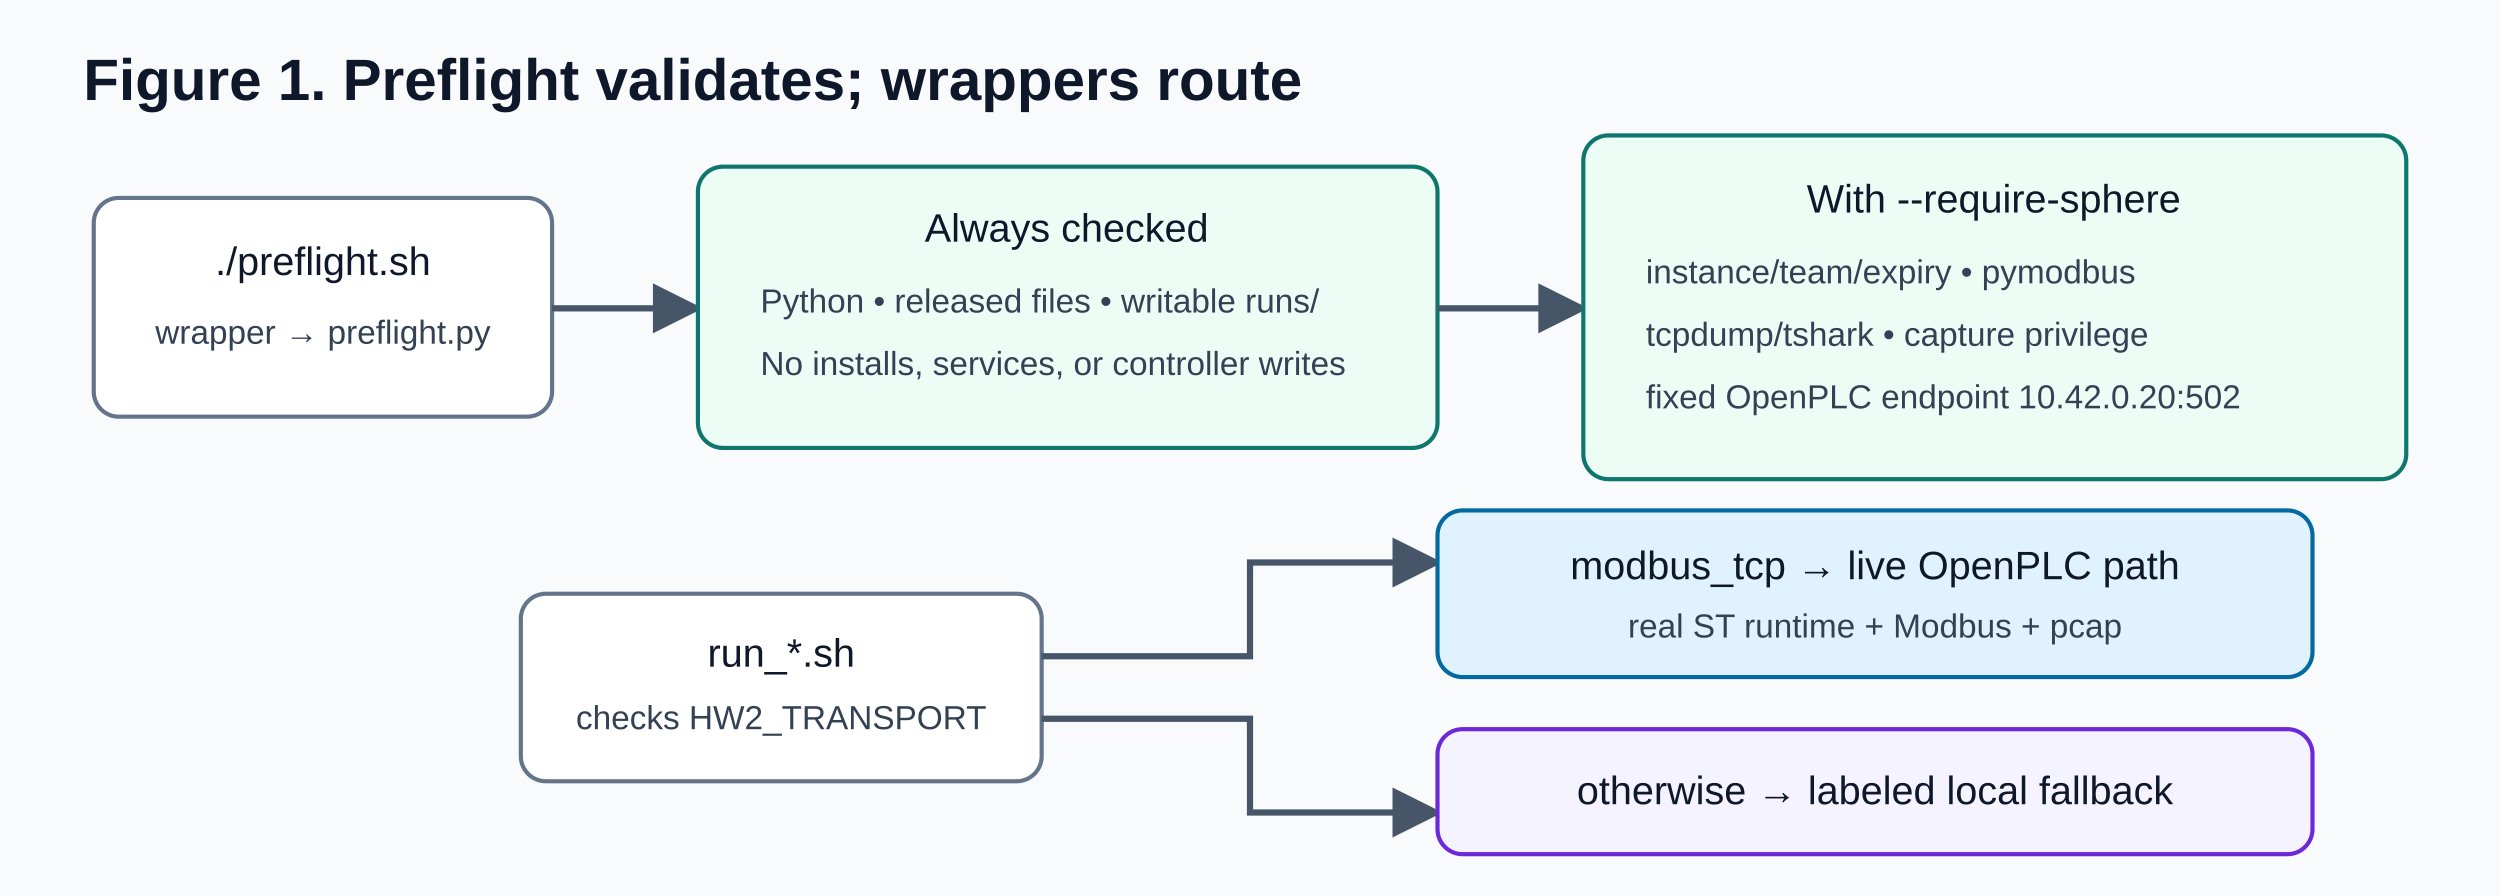
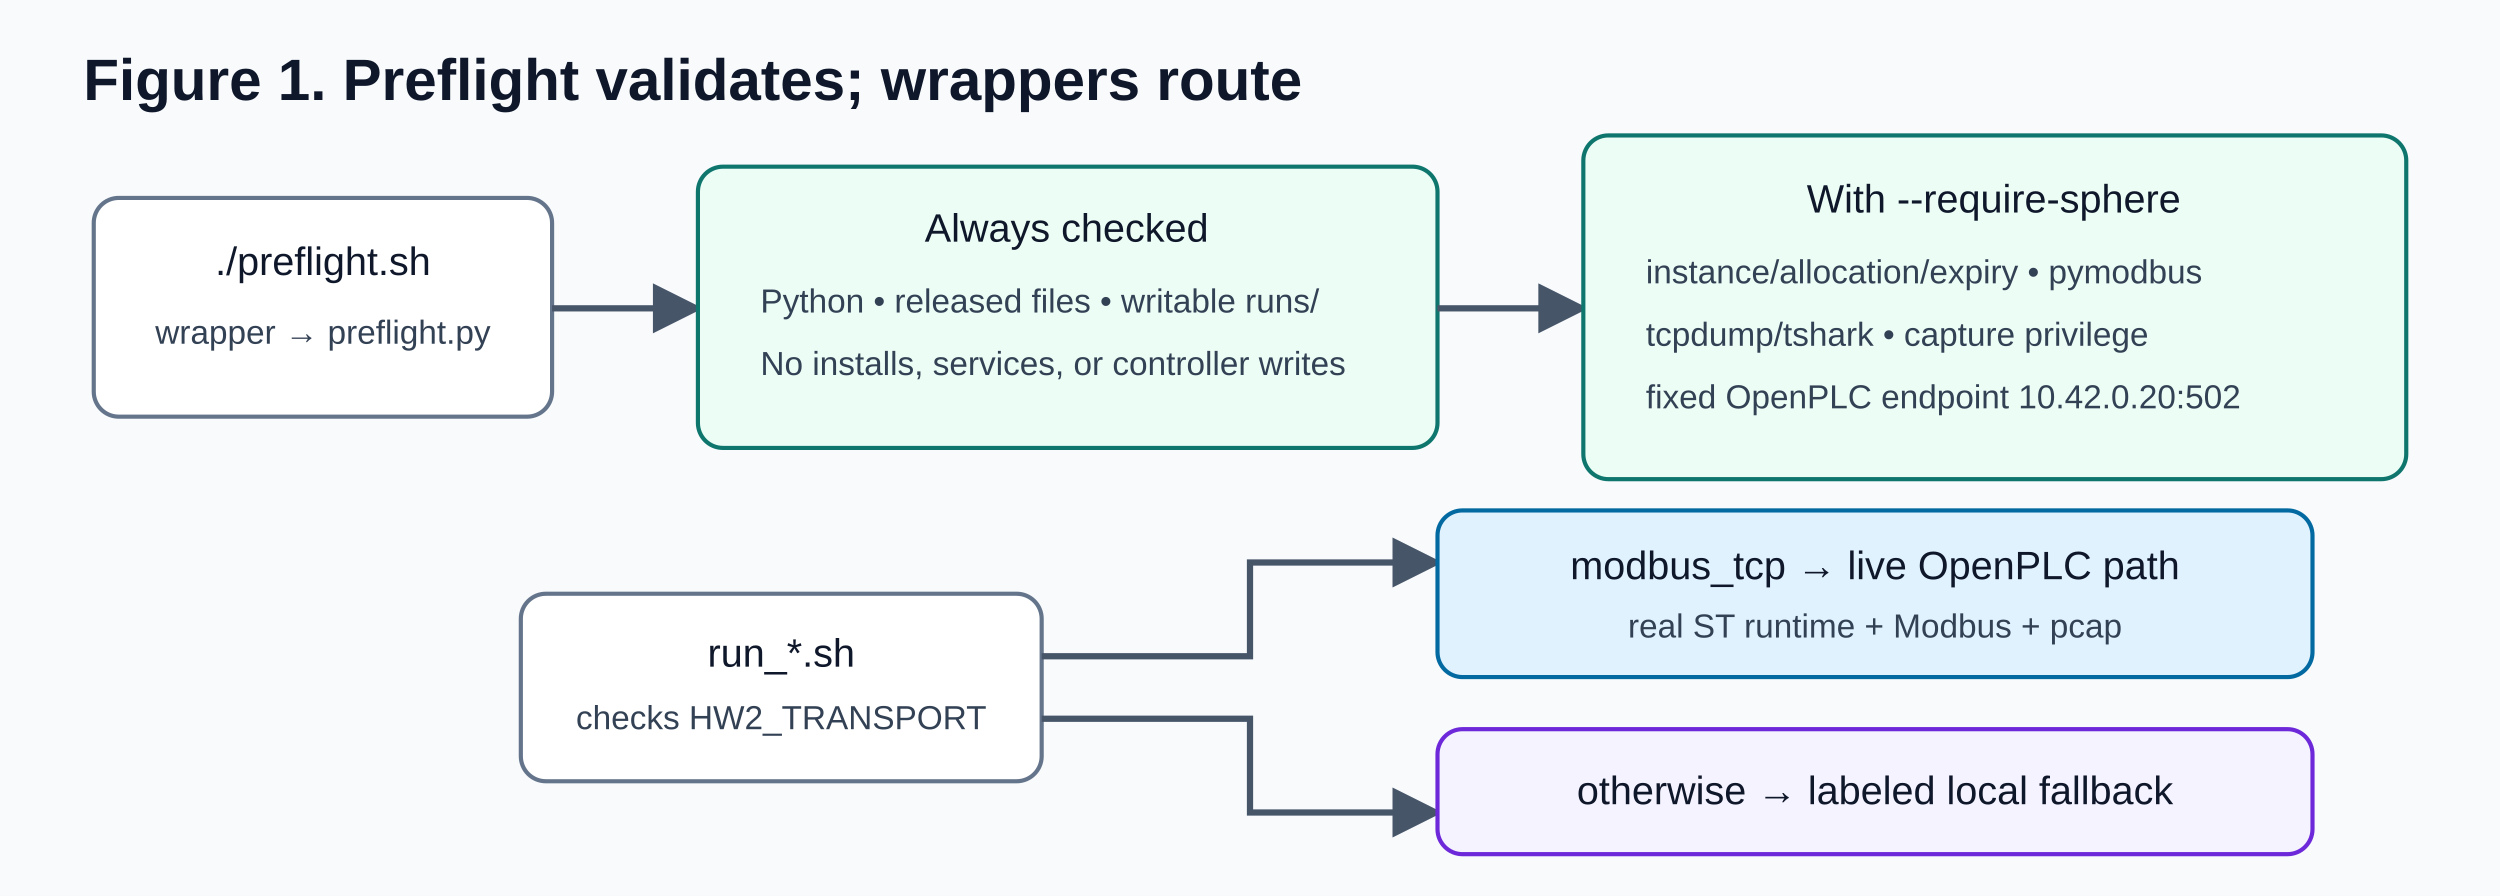
<svg xmlns="http://www.w3.org/2000/svg" width="1200" height="430" viewBox="0 0 1200 430" role="img" aria-labelledby="title desc">
  <rect width="1200" height="430" fill="#f8fafc" />
  <style>text{font-family:Arial,sans-serif;fill:#0f172a}.h{font-size:28px;font-weight:700}.t{font-size:19px}.s{font-size:16px;fill:#334155}.box{fill:#fff;stroke:#64748b;stroke-width:2}.check{fill:#ecfdf5;stroke:#0f766e;stroke-width:2}.live{fill:#e0f2fe;stroke:#0369a1;stroke-width:2}.local{fill:#f5f3ff;stroke:#6d28d9;stroke-width:2}.arrow{stroke:#475569;stroke-width:3;fill:none;marker-end:url(#a)}</style>
  <defs>
    <marker id="a" viewBox="0 0 10 10" refX="9" refY="5" markerWidth="8" markerHeight="8" orient="auto-start-reverse">
      <path d="M0 0L10 5L0 10z" fill="#475569" />
    </marker>
  </defs>
  <text x="40" y="48" class="h">Figure 1. Preflight validates; wrappers route</text>
  <rect x="45" y="95" width="220" height="105" rx="12" class="box" />
  <text x="155" y="132" text-anchor="middle" class="t">./preflight.sh</text>
  <text x="155" y="165" text-anchor="middle" class="s">wrapper → preflight.py</text>
  <path d="M265 148H335" class="arrow" />
  <rect x="335" y="80" width="355" height="135" rx="12" class="check" />
  <text x="512" y="116" text-anchor="middle" class="t">Always checked</text>
  <text x="365" y="150" class="s">Python • released files • writable runs/</text>
  <text x="365" y="180" class="s">No installs, services, or controller writes</text>
  <path d="M690 148H760" class="arrow" />
  <rect x="760" y="65" width="395" height="165" rx="12" class="check" />
  <text x="957" y="102" text-anchor="middle" class="t">With --require-sphere</text>
-   <text x="790" y="136" class="s">instance/team/expiry • pymodbus</text>
+   <text x="790" y="136" class="s">instance/allocation/expiry • pymodbus</text>
  <text x="790" y="166" class="s">tcpdump/tshark • capture privilege</text>
  <text x="790" y="196" class="s">fixed OpenPLC endpoint 10.42.0.20:502</text>
  <rect x="250" y="285" width="250" height="90" rx="12" class="box" />
  <text x="375" y="320" text-anchor="middle" class="t">run_*.sh</text>
  <text x="375" y="350" text-anchor="middle" class="s">checks HW2_TRANSPORT</text>
  <path d="M500 315H600V270H690" class="arrow" />
  <path d="M500 345H600V390H690" class="arrow" />
  <rect x="690" y="245" width="420" height="80" rx="12" class="live" />
  <text x="900" y="278" text-anchor="middle" class="t">modbus_tcp → live OpenPLC path</text>
  <text x="900" y="306" text-anchor="middle" class="s">real ST runtime + Modbus + pcap</text>
  <rect x="690" y="350" width="420" height="60" rx="12" class="local" />
  <text x="900" y="386" text-anchor="middle" class="t">otherwise → labeled local fallback</text>
</svg>
